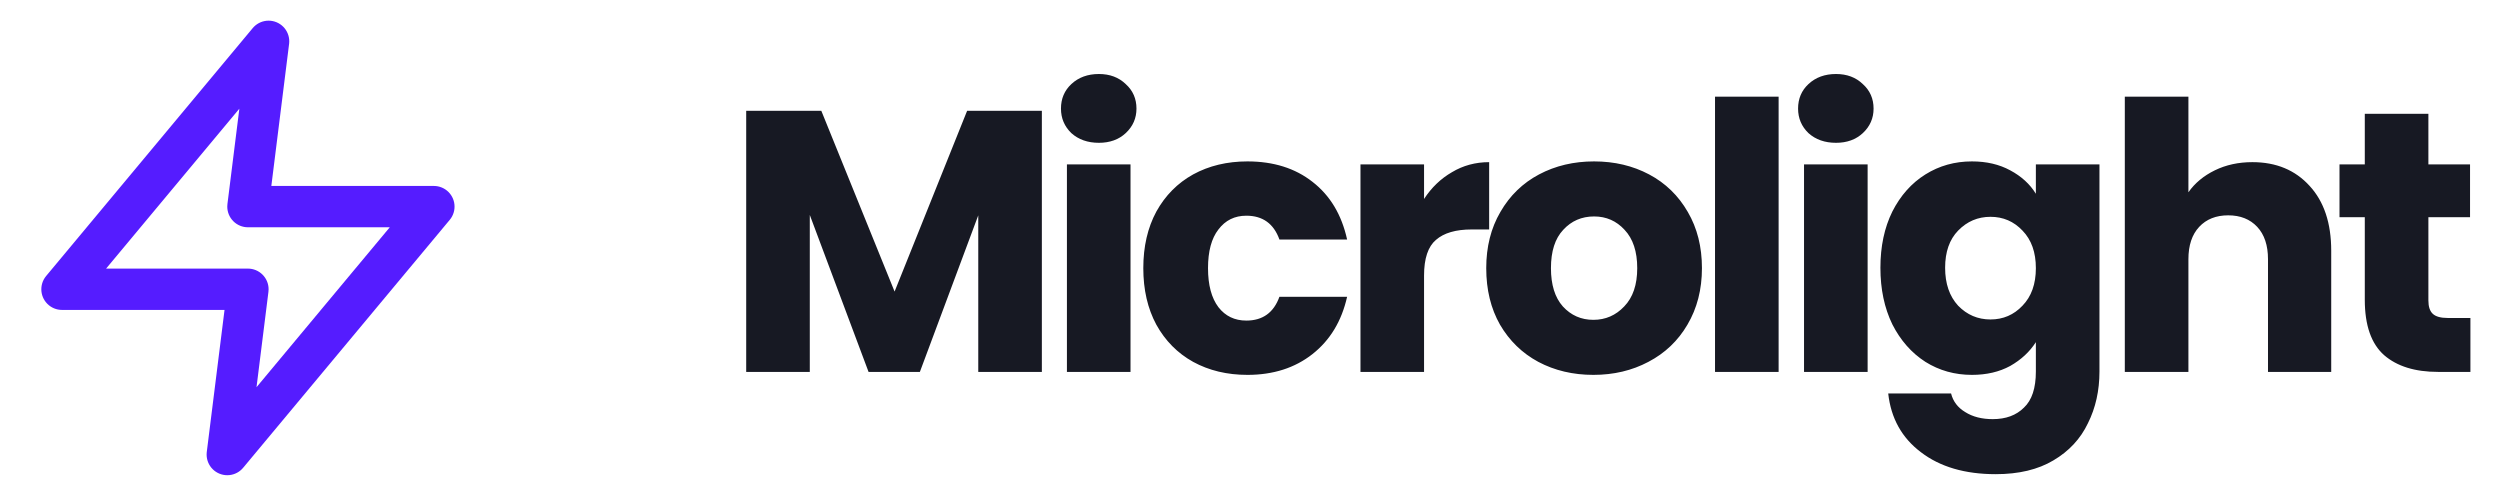
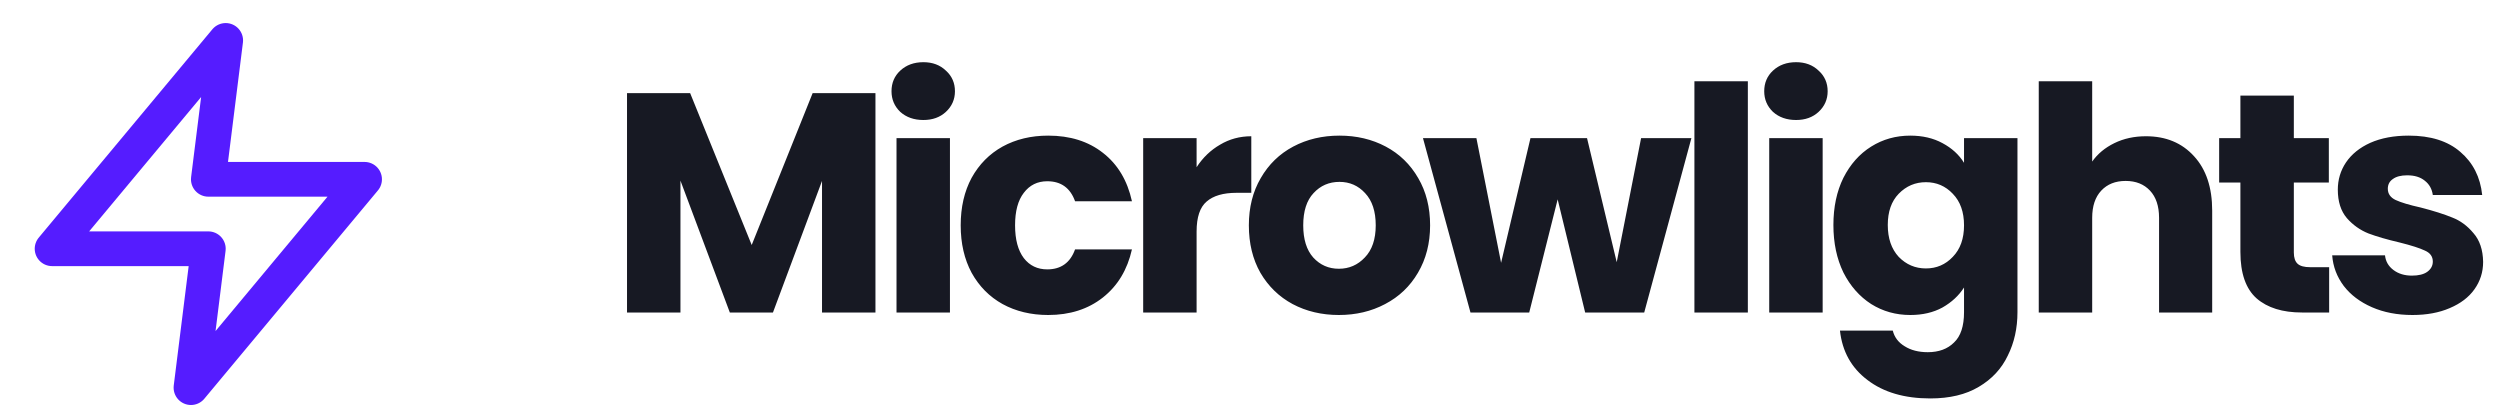
- <svg xmlns="http://www.w3.org/2000/svg" width="121" height="24" viewBox="0 0 121 24" fill="none">
-   <path d="M13 2L3 14H12L11 22L21 10H12L13 2Z" stroke="#551CFF" stroke-width="2" stroke-linecap="round" stroke-linejoin="round" />
-   <path d="M50.426 5.364V18H47.348V10.422L44.522 18H42.038L39.194 10.404V18H36.116V5.364H39.752L43.298 14.112L46.808 5.364H50.426ZM53.187 6.912C52.647 6.912 52.203 6.756 51.855 6.444C51.519 6.12 51.351 5.724 51.351 5.256C51.351 4.776 51.519 4.38 51.855 4.068C52.203 3.744 52.647 3.582 53.187 3.582C53.715 3.582 54.147 3.744 54.483 4.068C54.831 4.38 55.005 4.776 55.005 5.256C55.005 5.724 54.831 6.12 54.483 6.444C54.147 6.756 53.715 6.912 53.187 6.912ZM54.717 7.956V18H51.639V7.956H54.717ZM55.336 12.978C55.336 11.934 55.546 11.022 55.966 10.242C56.398 9.462 56.992 8.862 57.748 8.442C58.516 8.022 59.392 7.812 60.376 7.812C61.636 7.812 62.686 8.142 63.526 8.802C64.378 9.462 64.936 10.392 65.2 11.592H61.924C61.648 10.824 61.114 10.44 60.322 10.44C59.758 10.44 59.308 10.662 58.972 11.106C58.636 11.538 58.468 12.162 58.468 12.978C58.468 13.794 58.636 14.424 58.972 14.868C59.308 15.3 59.758 15.516 60.322 15.516C61.114 15.516 61.648 15.132 61.924 14.364H65.2C64.936 15.54 64.378 16.464 63.526 17.136C62.674 17.808 61.624 18.144 60.376 18.144C59.392 18.144 58.516 17.934 57.748 17.514C56.992 17.094 56.398 16.494 55.966 15.714C55.546 14.934 55.336 14.022 55.336 12.978ZM68.924 9.63C69.284 9.078 69.734 8.646 70.275 8.334C70.814 8.01 71.415 7.848 72.075 7.848V11.106H71.228C70.46 11.106 69.885 11.274 69.501 11.61C69.117 11.934 68.924 12.51 68.924 13.338V18H65.847V7.956H68.924V9.63ZM77.118 18.144C76.134 18.144 75.246 17.934 74.454 17.514C73.674 17.094 73.056 16.494 72.6 15.714C72.156 14.934 71.934 14.022 71.934 12.978C71.934 11.946 72.162 11.04 72.618 10.26C73.074 9.468 73.698 8.862 74.49 8.442C75.282 8.022 76.17 7.812 77.154 7.812C78.138 7.812 79.026 8.022 79.818 8.442C80.61 8.862 81.234 9.468 81.69 10.26C82.146 11.04 82.374 11.946 82.374 12.978C82.374 14.01 82.14 14.922 81.672 15.714C81.216 16.494 80.586 17.094 79.782 17.514C78.99 17.934 78.102 18.144 77.118 18.144ZM77.118 15.48C77.706 15.48 78.204 15.264 78.612 14.832C79.032 14.4 79.242 13.782 79.242 12.978C79.242 12.174 79.038 11.556 78.63 11.124C78.234 10.692 77.742 10.476 77.154 10.476C76.554 10.476 76.056 10.692 75.66 11.124C75.264 11.544 75.066 12.162 75.066 12.978C75.066 13.782 75.258 14.4 75.642 14.832C76.038 15.264 76.53 15.48 77.118 15.48ZM86.085 4.68V18H83.007V4.68H86.085ZM88.863 6.912C88.323 6.912 87.879 6.756 87.531 6.444C87.195 6.12 87.027 5.724 87.027 5.256C87.027 4.776 87.195 4.38 87.531 4.068C87.879 3.744 88.323 3.582 88.863 3.582C89.391 3.582 89.823 3.744 90.159 4.068C90.507 4.38 90.681 4.776 90.681 5.256C90.681 5.724 90.507 6.12 90.159 6.444C89.823 6.756 89.391 6.912 88.863 6.912ZM90.393 7.956V18H87.315V7.956H90.393ZM95.44 7.812C96.148 7.812 96.766 7.956 97.294 8.244C97.834 8.532 98.248 8.91 98.536 9.378V7.956H101.614V17.982C101.614 18.906 101.428 19.74 101.056 20.484C100.696 21.24 100.138 21.84 99.382 22.284C98.638 22.728 97.708 22.95 96.592 22.95C95.104 22.95 93.898 22.596 92.974 21.888C92.05 21.192 91.522 20.244 91.39 19.044H94.432C94.528 19.428 94.756 19.728 95.116 19.944C95.476 20.172 95.92 20.286 96.448 20.286C97.084 20.286 97.588 20.1 97.96 19.728C98.344 19.368 98.536 18.786 98.536 17.982V16.56C98.236 17.028 97.822 17.412 97.294 17.712C96.766 18 96.148 18.144 95.44 18.144C94.612 18.144 93.862 17.934 93.19 17.514C92.518 17.082 91.984 16.476 91.588 15.696C91.204 14.904 91.012 13.992 91.012 12.96C91.012 11.928 91.204 11.022 91.588 10.242C91.984 9.462 92.518 8.862 93.19 8.442C93.862 8.022 94.612 7.812 95.44 7.812ZM98.536 12.978C98.536 12.21 98.32 11.604 97.888 11.16C97.468 10.716 96.952 10.494 96.34 10.494C95.728 10.494 95.206 10.716 94.774 11.16C94.354 11.592 94.144 12.192 94.144 12.96C94.144 13.728 94.354 14.34 94.774 14.796C95.206 15.24 95.728 15.462 96.34 15.462C96.952 15.462 97.468 15.24 97.888 14.796C98.32 14.352 98.536 13.746 98.536 12.978ZM109.015 7.848C110.167 7.848 111.091 8.232 111.787 9C112.483 9.756 112.831 10.8 112.831 12.132V18H109.771V12.546C109.771 11.874 109.597 11.352 109.249 10.98C108.901 10.608 108.433 10.422 107.845 10.422C107.257 10.422 106.789 10.608 106.441 10.98C106.093 11.352 105.919 11.874 105.919 12.546V18H102.841V4.68H105.919V9.306C106.231 8.862 106.657 8.508 107.197 8.244C107.737 7.98 108.343 7.848 109.015 7.848ZM119.568 15.39V18H118.002C116.886 18 116.016 17.73 115.392 17.19C114.768 16.638 114.456 15.744 114.456 14.508V10.512H113.232V7.956H114.456V5.508H117.534V7.956H119.55V10.512H117.534V14.544C117.534 14.844 117.606 15.06 117.75 15.192C117.894 15.324 118.134 15.39 118.47 15.39H119.568Z" fill="#171923" />
+ <svg xmlns="http://www.w3.org/2000/svg" width="144" height="24" viewBox="0 0 144 24" fill="none">
+   <path d="M13 2.328L3 14.328H12L11 22.328L21 10.328H12L13 2.328Z" stroke="#551CFF" stroke-width="2" stroke-linecap="round" stroke-linejoin="round" />
+   <path d="M50.426 5.364V18H47.348V10.422L44.522 18H42.038L39.194 10.404V18H36.116V5.364H39.752L43.298 14.112L46.808 5.364H50.426ZM53.187 6.912C52.647 6.912 52.203 6.756 51.855 6.444C51.519 6.12 51.351 5.724 51.351 5.256C51.351 4.776 51.519 4.38 51.855 4.068C52.203 3.744 52.647 3.582 53.187 3.582C53.715 3.582 54.147 3.744 54.483 4.068C54.831 4.38 55.005 4.776 55.005 5.256C55.005 5.724 54.831 6.12 54.483 6.444C54.147 6.756 53.715 6.912 53.187 6.912ZM54.717 7.956V18H51.639V7.956H54.717ZM55.336 12.978C55.336 11.934 55.546 11.022 55.966 10.242C56.398 9.462 56.992 8.862 57.748 8.442C58.516 8.022 59.392 7.812 60.376 7.812C61.636 7.812 62.686 8.142 63.526 8.802C64.378 9.462 64.936 10.392 65.2 11.592H61.924C61.648 10.824 61.114 10.44 60.322 10.44C59.758 10.44 59.308 10.662 58.972 11.106C58.636 11.538 58.468 12.162 58.468 12.978C58.468 13.794 58.636 14.424 58.972 14.868C59.308 15.3 59.758 15.516 60.322 15.516C61.114 15.516 61.648 15.132 61.924 14.364H65.2C64.936 15.54 64.378 16.464 63.526 17.136C62.674 17.808 61.624 18.144 60.376 18.144C59.392 18.144 58.516 17.934 57.748 17.514C56.992 17.094 56.398 16.494 55.966 15.714C55.546 14.934 55.336 14.022 55.336 12.978ZM68.924 9.63C69.284 9.078 69.734 8.646 70.275 8.334C70.814 8.01 71.415 7.848 72.075 7.848V11.106H71.228C70.46 11.106 69.885 11.274 69.501 11.61C69.117 11.934 68.924 12.51 68.924 13.338V18H65.847V7.956H68.924V9.63ZM77.118 18.144C76.134 18.144 75.246 17.934 74.454 17.514C73.674 17.094 73.056 16.494 72.6 15.714C72.156 14.934 71.934 14.022 71.934 12.978C71.934 11.946 72.162 11.04 72.618 10.26C73.074 9.468 73.698 8.862 74.49 8.442C75.282 8.022 76.17 7.812 77.154 7.812C78.138 7.812 79.026 8.022 79.818 8.442C80.61 8.862 81.234 9.468 81.69 10.26C82.146 11.04 82.374 11.946 82.374 12.978C82.374 14.01 82.14 14.922 81.672 15.714C81.216 16.494 80.586 17.094 79.782 17.514C78.99 17.934 78.102 18.144 77.118 18.144ZM77.118 15.48C77.706 15.48 78.204 15.264 78.612 14.832C79.032 14.4 79.242 13.782 79.242 12.978C79.242 12.174 79.038 11.556 78.63 11.124C78.234 10.692 77.742 10.476 77.154 10.476C76.554 10.476 76.056 10.692 75.66 11.124C75.264 11.544 75.066 12.162 75.066 12.978C75.066 13.782 75.258 14.4 75.642 14.832C76.038 15.264 76.53 15.48 77.118 15.48ZM97.425 7.956L94.707 18H91.305L89.721 11.484L88.083 18H84.699L81.963 7.956H85.041L86.463 15.138L88.155 7.956H91.413L93.123 15.102L94.527 7.956H97.425ZM100.676 4.68V18H97.598V4.68H100.676ZM103.455 6.912C102.915 6.912 102.471 6.756 102.123 6.444C101.787 6.12 101.619 5.724 101.619 5.256C101.619 4.776 101.787 4.38 102.123 4.068C102.471 3.744 102.915 3.582 103.455 3.582C103.983 3.582 104.415 3.744 104.751 4.068C105.099 4.38 105.273 4.776 105.273 5.256C105.273 5.724 105.099 6.12 104.751 6.444C104.415 6.756 103.983 6.912 103.455 6.912ZM104.985 7.956V18H101.907V7.956H104.985ZM110.032 7.812C110.74 7.812 111.358 7.956 111.886 8.244C112.426 8.532 112.84 8.91 113.128 9.378V7.956H116.206V17.982C116.206 18.906 116.02 19.74 115.648 20.484C115.288 21.24 114.73 21.84 113.974 22.284C113.23 22.728 112.3 22.95 111.184 22.95C109.696 22.95 108.49 22.596 107.566 21.888C106.642 21.192 106.114 20.244 105.982 19.044H109.024C109.12 19.428 109.348 19.728 109.708 19.944C110.068 20.172 110.512 20.286 111.04 20.286C111.676 20.286 112.18 20.1 112.552 19.728C112.936 19.368 113.128 18.786 113.128 17.982V16.56C112.828 17.028 112.414 17.412 111.886 17.712C111.358 18 110.74 18.144 110.032 18.144C109.204 18.144 108.454 17.934 107.782 17.514C107.11 17.082 106.576 16.476 106.18 15.696C105.796 14.904 105.604 13.992 105.604 12.96C105.604 11.928 105.796 11.022 106.18 10.242C106.576 9.462 107.11 8.862 107.782 8.442C108.454 8.022 109.204 7.812 110.032 7.812ZM113.128 12.978C113.128 12.21 112.912 11.604 112.48 11.16C112.06 10.716 111.544 10.494 110.932 10.494C110.32 10.494 109.798 10.716 109.366 11.16C108.946 11.592 108.736 12.192 108.736 12.96C108.736 13.728 108.946 14.34 109.366 14.796C109.798 15.24 110.32 15.462 110.932 15.462C111.544 15.462 112.06 15.24 112.48 14.796C112.912 14.352 113.128 13.746 113.128 12.978ZM123.606 7.848C124.758 7.848 125.682 8.232 126.378 9C127.074 9.756 127.422 10.8 127.422 12.132V18H124.362V12.546C124.362 11.874 124.188 11.352 123.84 10.98C123.492 10.608 123.024 10.422 122.436 10.422C121.848 10.422 121.38 10.608 121.032 10.98C120.684 11.352 120.51 11.874 120.51 12.546V18H117.432V4.68H120.51V9.306C120.822 8.862 121.248 8.508 121.788 8.244C122.328 7.98 122.934 7.848 123.606 7.848ZM134.159 15.39V18H132.593C131.477 18 130.607 17.73 129.983 17.19C129.359 16.638 129.047 15.744 129.047 14.508V10.512H127.823V7.956H129.047V5.508H132.125V7.956H134.141V10.512H132.125V14.544C132.125 14.844 132.197 15.06 132.341 15.192C132.485 15.324 132.725 15.39 133.061 15.39H134.159ZM138.96 18.144C138.084 18.144 137.304 17.994 136.62 17.694C135.936 17.394 135.396 16.986 135 16.47C134.604 15.942 134.382 15.354 134.334 14.706H137.376C137.412 15.054 137.574 15.336 137.862 15.552C138.15 15.768 138.504 15.876 138.924 15.876C139.308 15.876 139.602 15.804 139.806 15.66C140.022 15.504 140.13 15.306 140.13 15.066C140.13 14.778 139.98 14.568 139.68 14.436C139.38 14.292 138.894 14.136 138.222 13.968C137.502 13.8 136.902 13.626 136.422 13.446C135.942 13.254 135.528 12.96 135.18 12.564C134.832 12.156 134.658 11.61 134.658 10.926C134.658 10.35 134.814 9.828 135.126 9.36C135.45 8.88 135.918 8.502 136.53 8.226C137.154 7.95 137.892 7.812 138.744 7.812C140.004 7.812 140.994 8.124 141.714 8.748C142.446 9.372 142.866 10.2 142.974 11.232H140.13C140.082 10.884 139.926 10.608 139.662 10.404C139.41 10.2 139.074 10.098 138.654 10.098C138.294 10.098 138.018 10.17 137.826 10.314C137.634 10.446 137.538 10.632 137.538 10.872C137.538 11.16 137.688 11.376 137.988 11.52C138.3 11.664 138.78 11.808 139.428 11.952C140.172 12.144 140.778 12.336 141.246 12.528C141.714 12.708 142.122 13.008 142.47 13.428C142.83 13.836 143.016 14.388 143.028 15.084C143.028 15.672 142.86 16.2 142.524 16.668C142.2 17.124 141.726 17.484 141.102 17.748C140.49 18.012 139.776 18.144 138.96 18.144Z" fill="#171923" />
</svg>
